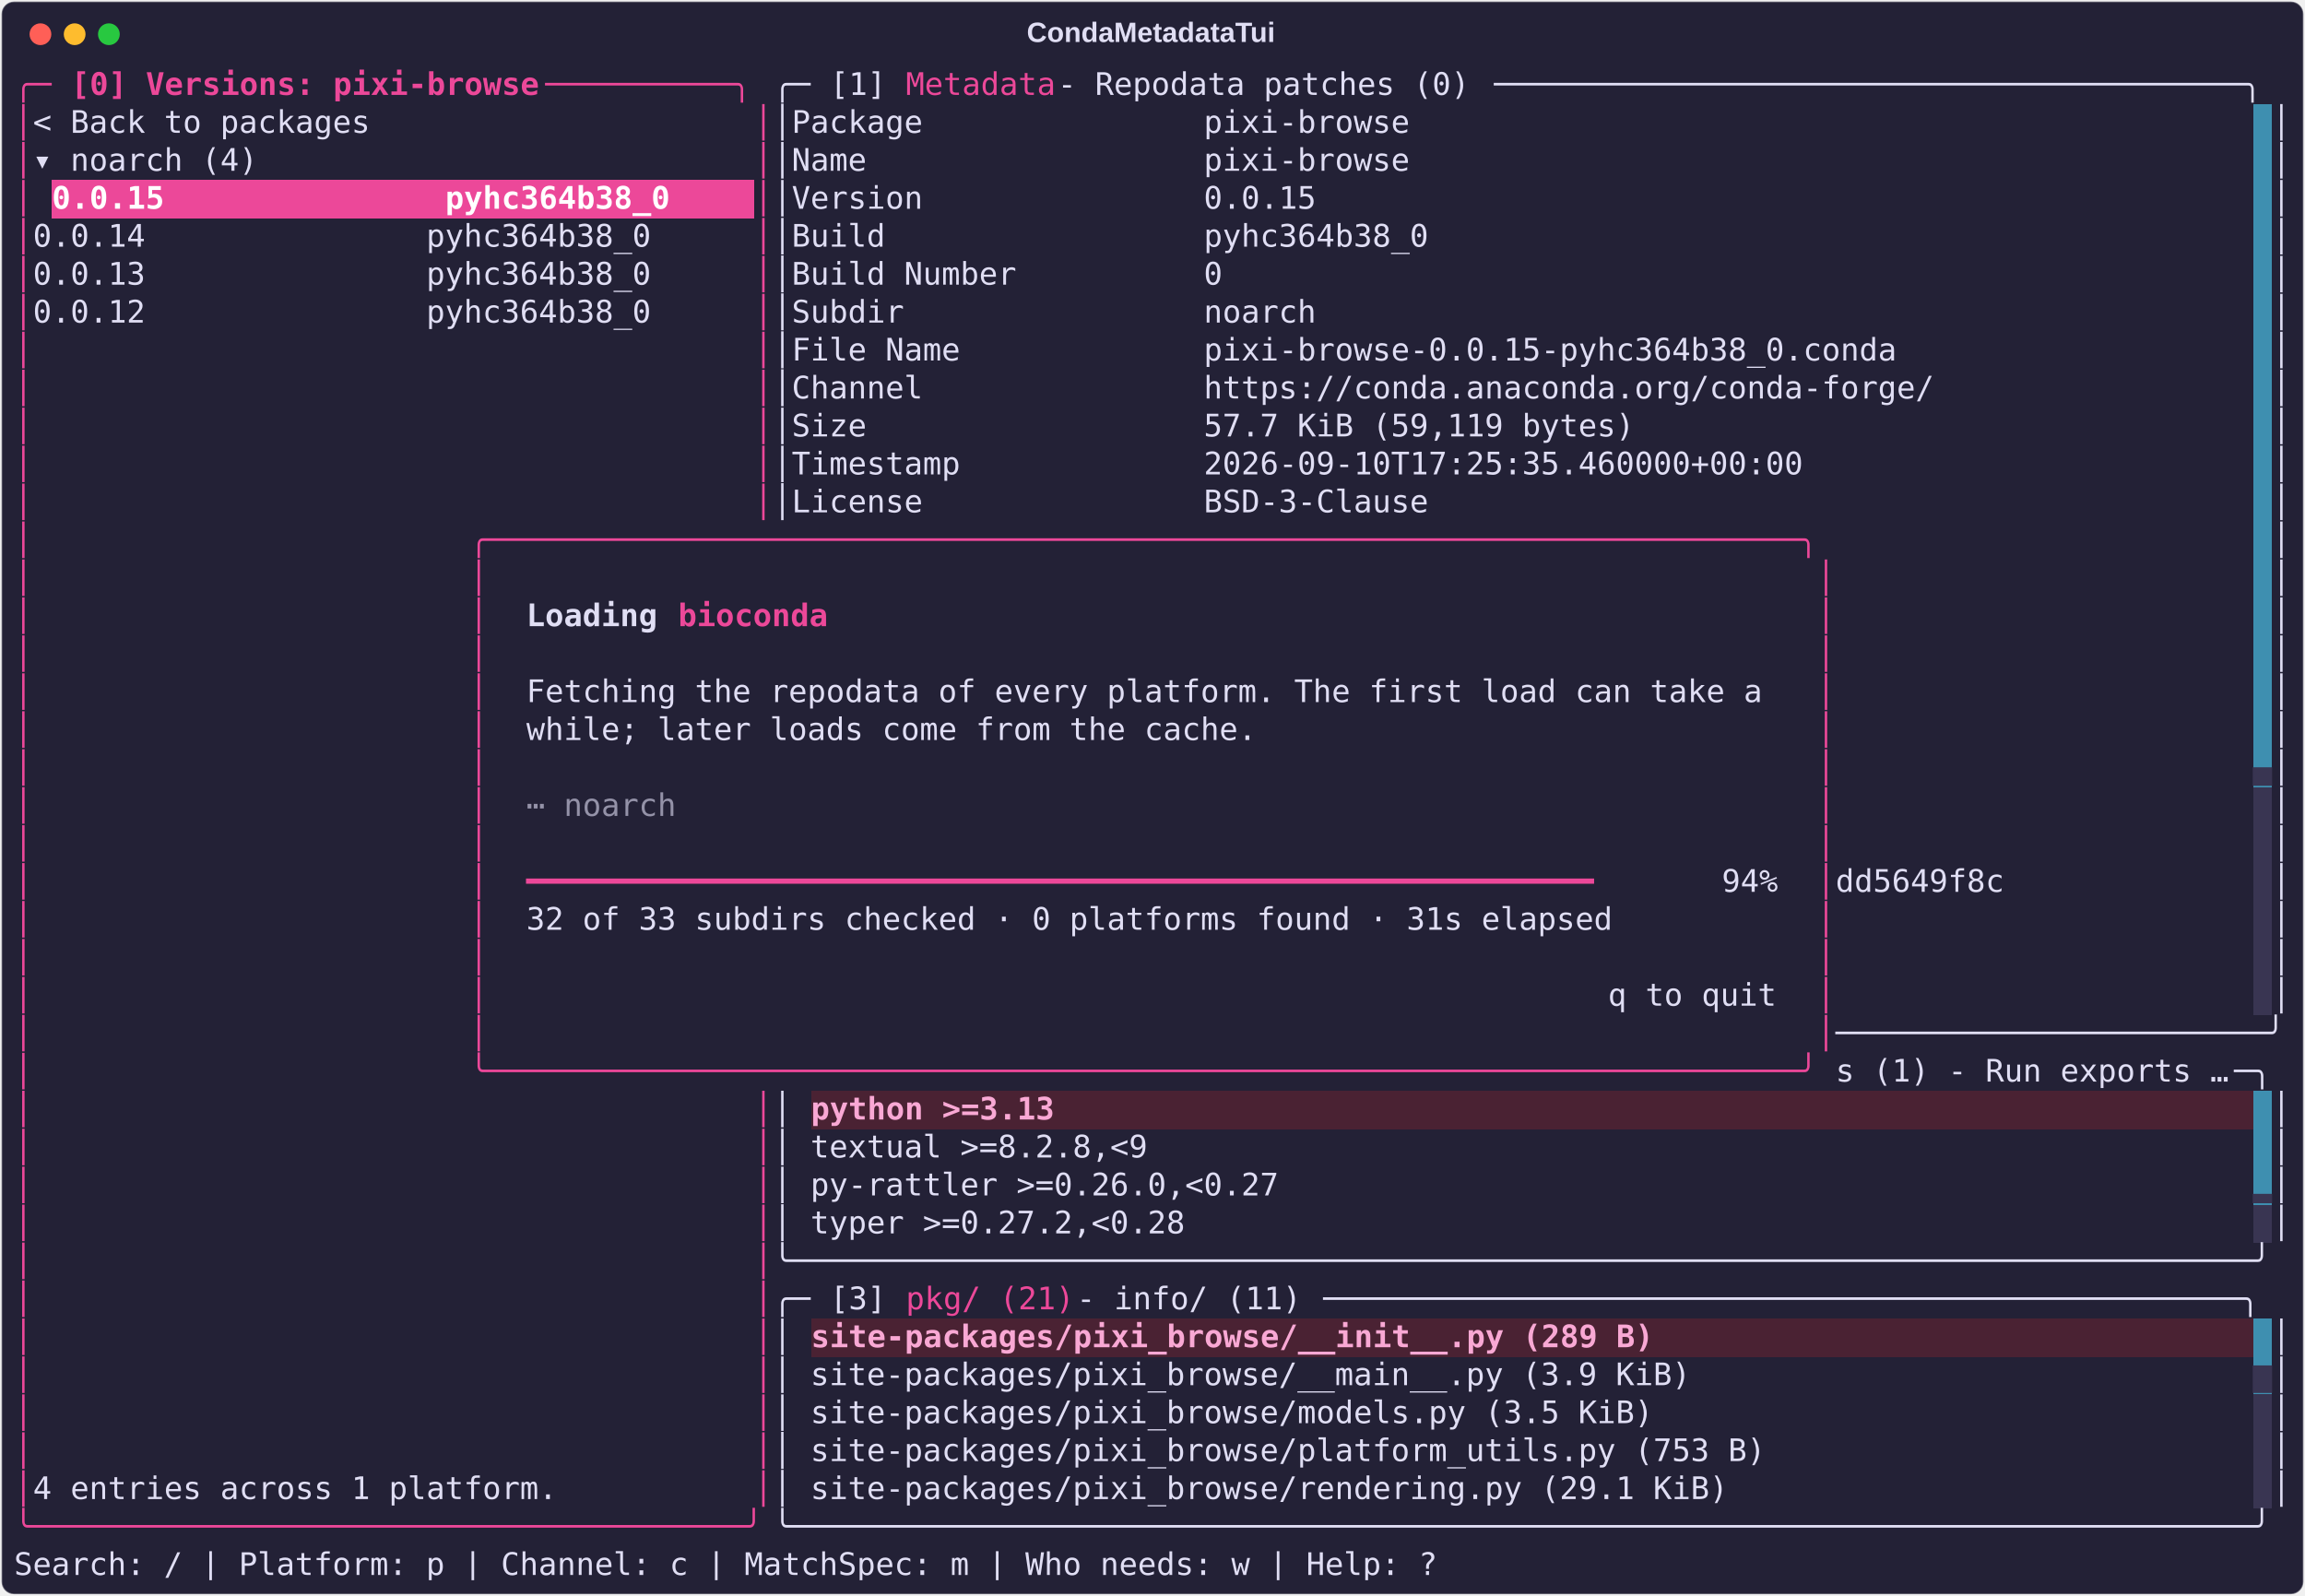
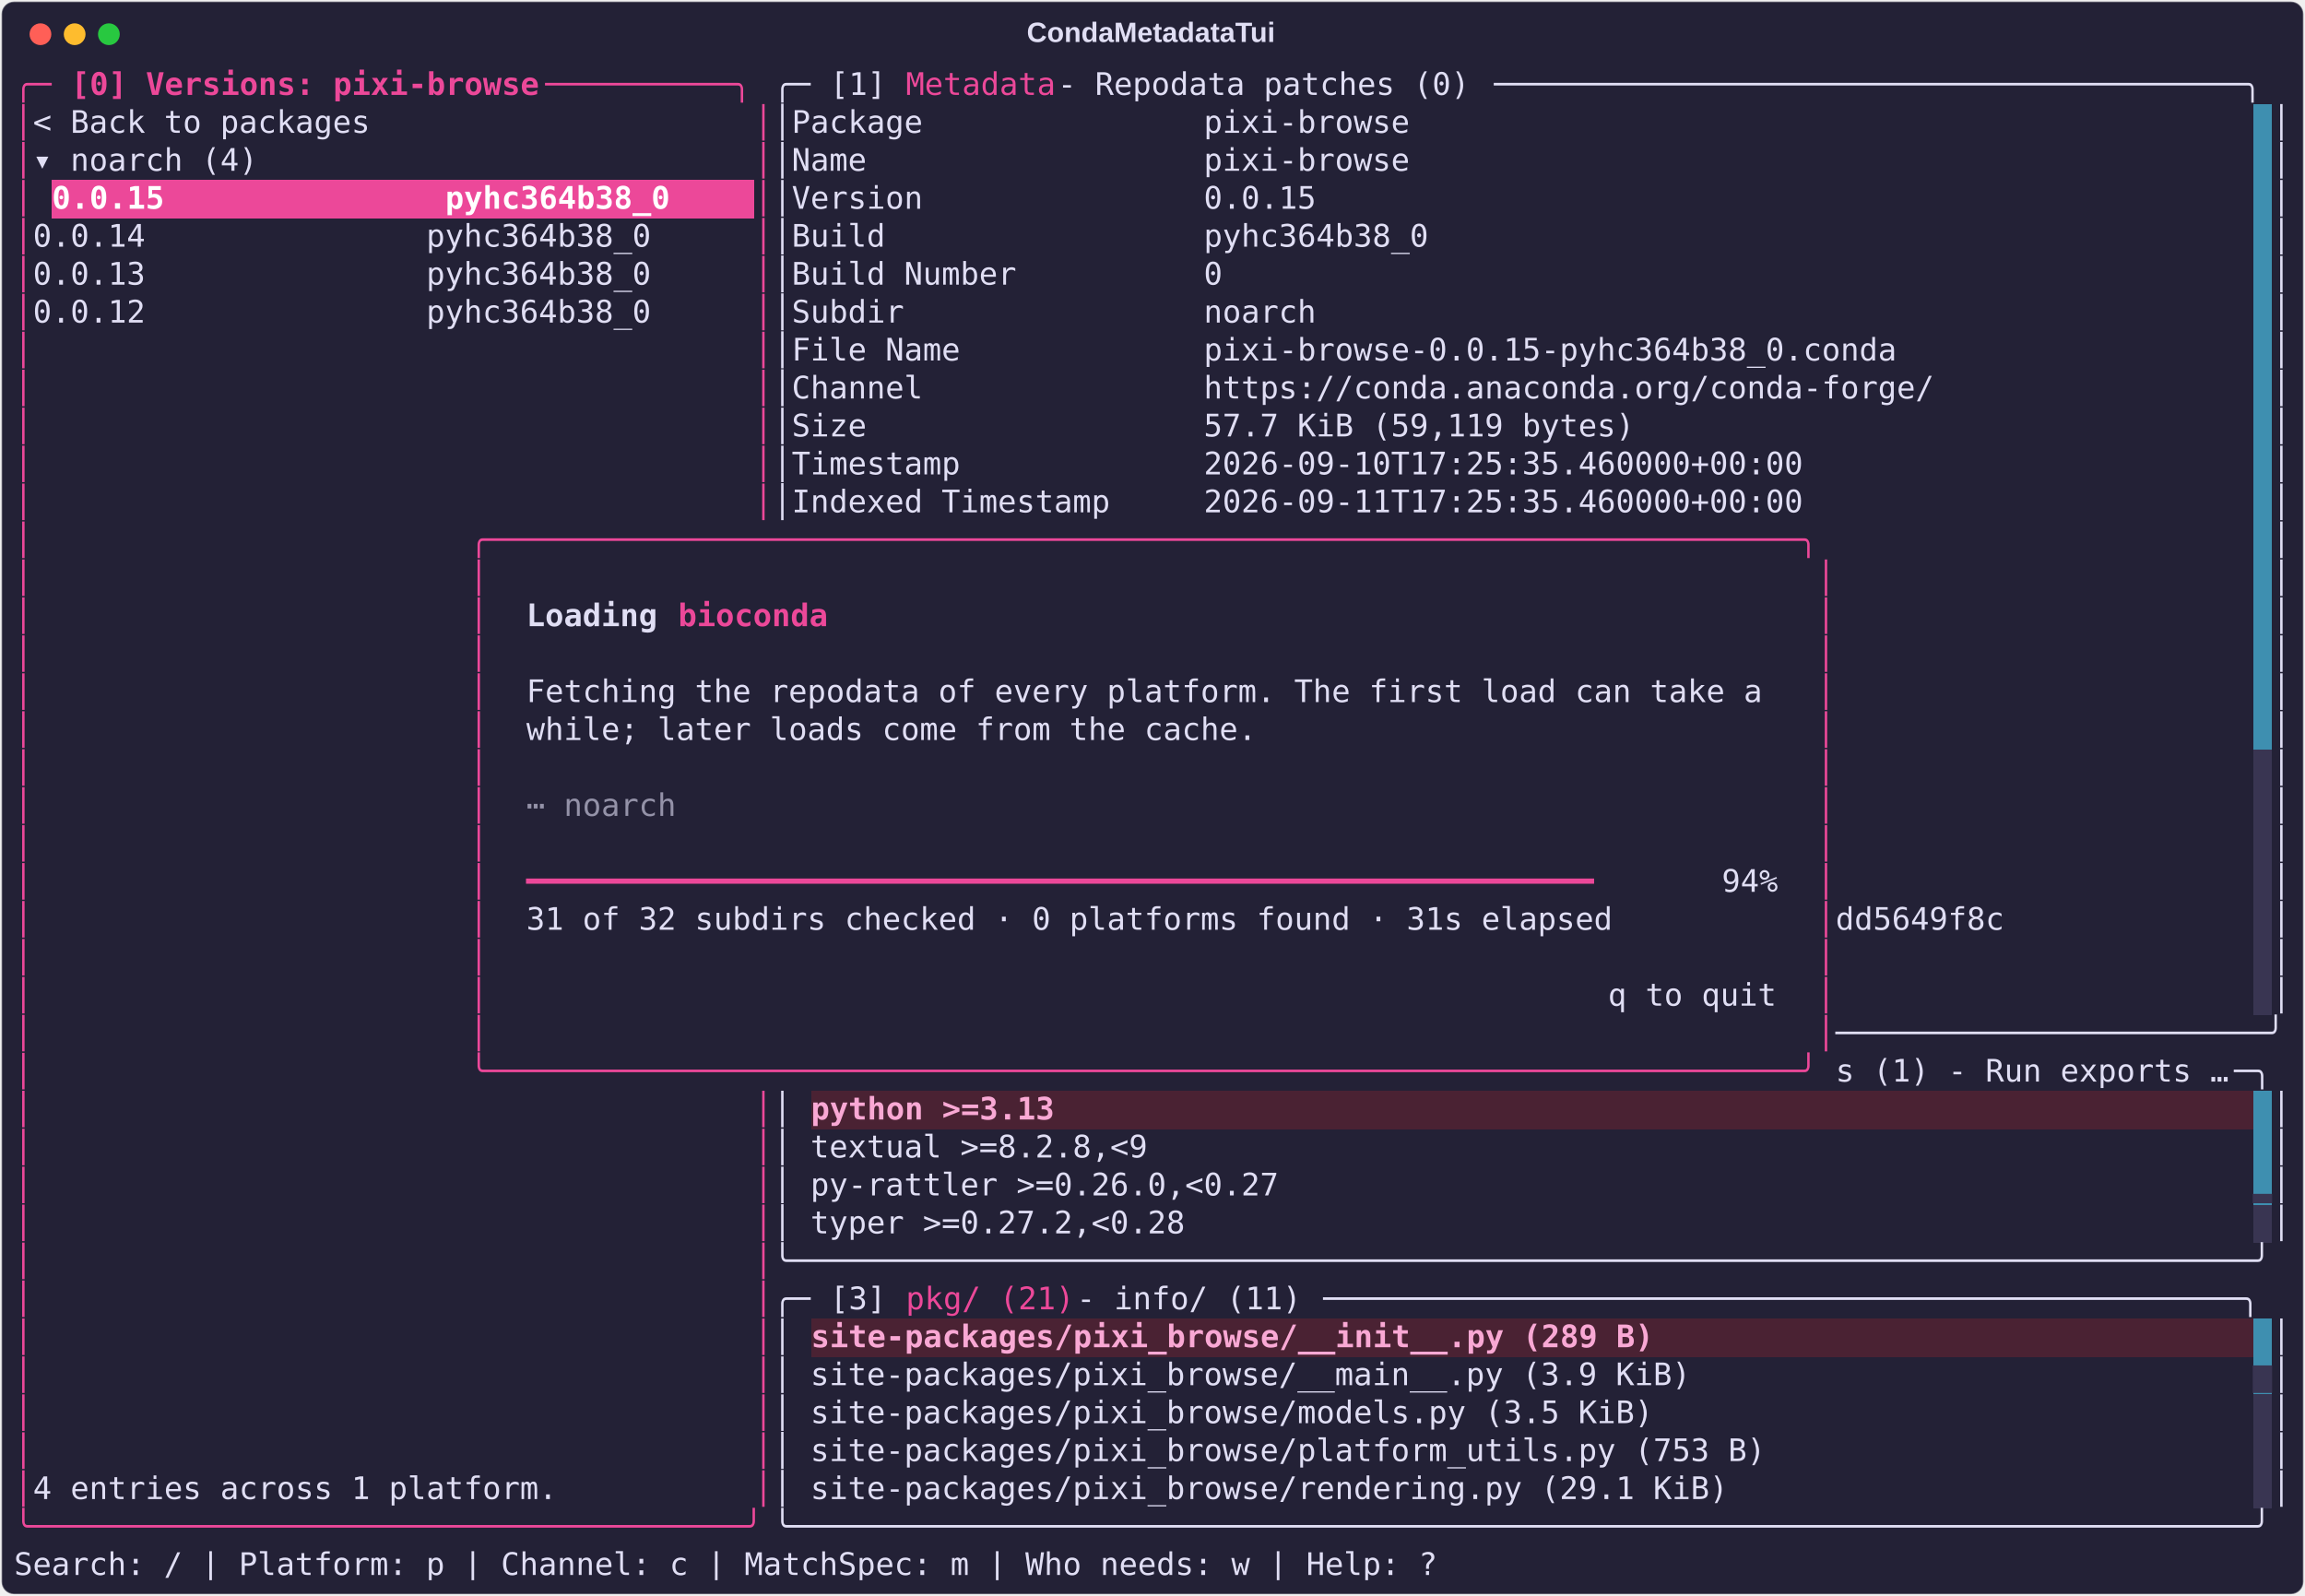
<svg xmlns="http://www.w3.org/2000/svg" class="rich-terminal" viewBox="0 0 1482 1026.0">
  <style>

    @font-face {
        font-family: "Fira Code";
        src: local("FiraCode-Regular"),
                url("https://cdnjs.cloudflare.com/ajax/libs/firacode/6.2.0/woff2/FiraCode-Regular.woff2") format("woff2"),
                url("https://cdnjs.cloudflare.com/ajax/libs/firacode/6.2.0/woff/FiraCode-Regular.woff") format("woff");
        font-style: normal;
        font-weight: 400;
    }
    @font-face {
        font-family: "Fira Code";
        src: local("FiraCode-Bold"),
                url("https://cdnjs.cloudflare.com/ajax/libs/firacode/6.2.0/woff2/FiraCode-Bold.woff2") format("woff2"),
                url("https://cdnjs.cloudflare.com/ajax/libs/firacode/6.2.0/woff/FiraCode-Bold.woff") format("woff");
        font-style: bold;
        font-weight: 700;
    }

    .terminal-matrix {
        font-family: Fira Code, monospace;
        font-size: 20px;
        line-height: 24.4px;
        font-variant-east-asian: full-width;
    }

    .terminal-title {
        font-size: 18px;
        font-weight: bold;
        font-family: arial;
    }

    .terminal-r1 { fill: #ec4899 }
.terminal-r2 { fill: #ec4899;font-weight: bold }
.terminal-r3 { fill: #e0def4 }
.terminal-r4 { fill: #232136 }
.terminal-r5 { fill: #ffffff;font-weight: bold }
.terminal-r6 { fill: #e0def4;font-weight: bold }
- .terminal-r7 { fill: #393552 }
- .terminal-r8 { fill: #9492a8 }
- .terminal-r9 { fill: #f9a8d4;font-weight: bold }
+ .terminal-r7 { fill: #9492a8 }
+ .terminal-r8 { fill: #f9a8d4;font-weight: bold }
+ .terminal-r9 { fill: #393552 }
    </style>
  <defs>
    <clipPath id="terminal-clip-terminal">
      <rect x="0" y="0" width="1463.0" height="975.0" />
    </clipPath>
    <clipPath id="terminal-line-0">
      <rect x="0" y="1.5" width="1464" height="24.65" />
    </clipPath>
    <clipPath id="terminal-line-1">
      <rect x="0" y="25.9" width="1464" height="24.65" />
    </clipPath>
    <clipPath id="terminal-line-2">
      <rect x="0" y="50.3" width="1464" height="24.65" />
    </clipPath>
    <clipPath id="terminal-line-3">
      <rect x="0" y="74.7" width="1464" height="24.65" />
    </clipPath>
    <clipPath id="terminal-line-4">
      <rect x="0" y="99.1" width="1464" height="24.65" />
    </clipPath>
    <clipPath id="terminal-line-5">
      <rect x="0" y="123.5" width="1464" height="24.65" />
    </clipPath>
    <clipPath id="terminal-line-6">
      <rect x="0" y="147.9" width="1464" height="24.65" />
    </clipPath>
    <clipPath id="terminal-line-7">
      <rect x="0" y="172.3" width="1464" height="24.65" />
    </clipPath>
    <clipPath id="terminal-line-8">
      <rect x="0" y="196.7" width="1464" height="24.65" />
    </clipPath>
    <clipPath id="terminal-line-9">
      <rect x="0" y="221.1" width="1464" height="24.65" />
    </clipPath>
    <clipPath id="terminal-line-10">
      <rect x="0" y="245.5" width="1464" height="24.65" />
    </clipPath>
    <clipPath id="terminal-line-11">
      <rect x="0" y="269.9" width="1464" height="24.65" />
    </clipPath>
    <clipPath id="terminal-line-12">
      <rect x="0" y="294.3" width="1464" height="24.65" />
    </clipPath>
    <clipPath id="terminal-line-13">
      <rect x="0" y="318.7" width="1464" height="24.65" />
    </clipPath>
    <clipPath id="terminal-line-14">
      <rect x="0" y="343.1" width="1464" height="24.65" />
    </clipPath>
    <clipPath id="terminal-line-15">
      <rect x="0" y="367.5" width="1464" height="24.65" />
    </clipPath>
    <clipPath id="terminal-line-16">
      <rect x="0" y="391.9" width="1464" height="24.65" />
    </clipPath>
    <clipPath id="terminal-line-17">
      <rect x="0" y="416.3" width="1464" height="24.65" />
    </clipPath>
    <clipPath id="terminal-line-18">
      <rect x="0" y="440.7" width="1464" height="24.65" />
    </clipPath>
    <clipPath id="terminal-line-19">
      <rect x="0" y="465.1" width="1464" height="24.65" />
    </clipPath>
    <clipPath id="terminal-line-20">
      <rect x="0" y="489.5" width="1464" height="24.65" />
    </clipPath>
    <clipPath id="terminal-line-21">
      <rect x="0" y="513.9" width="1464" height="24.65" />
    </clipPath>
    <clipPath id="terminal-line-22">
      <rect x="0" y="538.3" width="1464" height="24.65" />
    </clipPath>
    <clipPath id="terminal-line-23">
      <rect x="0" y="562.7" width="1464" height="24.65" />
    </clipPath>
    <clipPath id="terminal-line-24">
      <rect x="0" y="587.1" width="1464" height="24.65" />
    </clipPath>
    <clipPath id="terminal-line-25">
      <rect x="0" y="611.5" width="1464" height="24.65" />
    </clipPath>
    <clipPath id="terminal-line-26">
      <rect x="0" y="635.9" width="1464" height="24.65" />
    </clipPath>
    <clipPath id="terminal-line-27">
      <rect x="0" y="660.3" width="1464" height="24.65" />
    </clipPath>
    <clipPath id="terminal-line-28">
      <rect x="0" y="684.7" width="1464" height="24.65" />
    </clipPath>
    <clipPath id="terminal-line-29">
      <rect x="0" y="709.1" width="1464" height="24.65" />
    </clipPath>
    <clipPath id="terminal-line-30">
      <rect x="0" y="733.5" width="1464" height="24.65" />
    </clipPath>
    <clipPath id="terminal-line-31">
      <rect x="0" y="757.9" width="1464" height="24.65" />
    </clipPath>
    <clipPath id="terminal-line-32">
      <rect x="0" y="782.3" width="1464" height="24.65" />
    </clipPath>
    <clipPath id="terminal-line-33">
      <rect x="0" y="806.7" width="1464" height="24.65" />
    </clipPath>
    <clipPath id="terminal-line-34">
      <rect x="0" y="831.1" width="1464" height="24.65" />
    </clipPath>
    <clipPath id="terminal-line-35">
      <rect x="0" y="855.5" width="1464" height="24.65" />
    </clipPath>
    <clipPath id="terminal-line-36">
      <rect x="0" y="879.9" width="1464" height="24.65" />
    </clipPath>
    <clipPath id="terminal-line-37">
      <rect x="0" y="904.3" width="1464" height="24.65" />
    </clipPath>
    <clipPath id="terminal-line-38">
      <rect x="0" y="928.7" width="1464" height="24.65" />
    </clipPath>
  </defs>
  <rect fill="#232136" stroke="rgba(255,255,255,0.35)" stroke-width="1" x="1" y="1" width="1480" height="1024" rx="8" />
  <text class="terminal-title" fill="#e0def4" text-anchor="middle" x="740" y="27">CondaMetadataTui</text>
  <g transform="translate(26,22)">
    <circle cx="0" cy="0" r="7" fill="#ff5f57" />
    <circle cx="22" cy="0" r="7" fill="#febc2e" />
    <circle cx="44" cy="0" r="7" fill="#28c840" />
  </g>
  <g transform="translate(9, 41)" clip-path="url(#terminal-clip-terminal)">
    <rect fill="#3e8fb0" x="1439.6" y="25.9" width="12.2" height="24.65" shape-rendering="crispEdges" />
    <rect fill="#3e8fb0" x="1439.6" y="50.3" width="12.2" height="24.65" shape-rendering="crispEdges" />
    <rect fill="#ec4899" x="24.4" y="74.7" width="451.4" height="24.65" shape-rendering="crispEdges" />
    <rect fill="#3e8fb0" x="1439.6" y="74.7" width="12.2" height="24.65" shape-rendering="crispEdges" />
    <rect fill="#3e8fb0" x="1439.6" y="99.1" width="12.2" height="24.65" shape-rendering="crispEdges" />
    <rect fill="#3e8fb0" x="1439.6" y="123.5" width="12.2" height="24.65" shape-rendering="crispEdges" />
    <rect fill="#3e8fb0" x="1439.6" y="147.9" width="12.2" height="24.65" shape-rendering="crispEdges" />
    <rect fill="#3e8fb0" x="1439.6" y="172.3" width="12.2" height="24.65" shape-rendering="crispEdges" />
    <rect fill="#3e8fb0" x="1439.6" y="196.7" width="12.2" height="24.65" shape-rendering="crispEdges" />
    <rect fill="#3e8fb0" x="1439.6" y="221.1" width="12.2" height="24.65" shape-rendering="crispEdges" />
    <rect fill="#3e8fb0" x="1439.6" y="245.5" width="12.2" height="24.65" shape-rendering="crispEdges" />
    <rect fill="#3e8fb0" x="1439.6" y="269.9" width="12.2" height="24.65" shape-rendering="crispEdges" />
    <rect fill="#3e8fb0" x="1439.6" y="294.3" width="12.2" height="24.65" shape-rendering="crispEdges" />
    <rect fill="#3e8fb0" x="1439.6" y="318.7" width="12.2" height="24.65" shape-rendering="crispEdges" />
    <rect fill="#3e8fb0" x="1439.6" y="343.1" width="12.2" height="24.65" shape-rendering="crispEdges" />
    <rect fill="#3e8fb0" x="1439.6" y="367.5" width="12.2" height="24.65" shape-rendering="crispEdges" />
    <rect fill="#3e8fb0" x="1439.6" y="391.9" width="12.2" height="24.65" shape-rendering="crispEdges" />
    <rect fill="#3e8fb0" x="1439.6" y="416.3" width="12.2" height="24.65" shape-rendering="crispEdges" />
-     <rect fill="#3e8fb0" x="1439.6" y="440.7" width="12.2" height="24.65" shape-rendering="crispEdges" />
+     <rect fill="#393552" x="1439.6" y="440.7" width="12.2" height="24.65" shape-rendering="crispEdges" />
    <rect fill="#393552" x="1439.6" y="465.1" width="12.2" height="24.65" shape-rendering="crispEdges" />
    <rect fill="#393552" x="1439.6" y="489.5" width="12.2" height="24.65" shape-rendering="crispEdges" />
    <rect fill="#393552" x="1439.6" y="513.9" width="12.2" height="24.65" shape-rendering="crispEdges" />
    <rect fill="#393552" x="1439.6" y="538.3" width="12.2" height="24.65" shape-rendering="crispEdges" />
    <rect fill="#393552" x="1439.6" y="562.7" width="12.2" height="24.65" shape-rendering="crispEdges" />
    <rect fill="#393552" x="1439.6" y="587.1" width="12.2" height="24.65" shape-rendering="crispEdges" />
    <rect fill="#4a2233" x="512.4" y="660.3" width="927.2" height="24.65" shape-rendering="crispEdges" />
    <rect fill="#3e8fb0" x="1439.6" y="660.3" width="12.2" height="24.65" shape-rendering="crispEdges" />
    <rect fill="#3e8fb0" x="1439.6" y="684.7" width="12.2" height="24.65" shape-rendering="crispEdges" />
    <rect fill="#3e8fb0" x="1439.6" y="709.1" width="12.2" height="24.65" shape-rendering="crispEdges" />
    <rect fill="#393552" x="1439.6" y="733.5" width="12.2" height="24.65" shape-rendering="crispEdges" />
    <rect fill="#4a2233" x="512.4" y="806.7" width="927.2" height="24.65" shape-rendering="crispEdges" />
    <rect fill="#3e8fb0" x="1439.6" y="806.7" width="12.2" height="24.65" shape-rendering="crispEdges" />
    <rect fill="#3e8fb0" x="1439.6" y="831.1" width="12.2" height="24.65" shape-rendering="crispEdges" />
    <rect fill="#393552" x="1439.6" y="855.5" width="12.2" height="24.65" shape-rendering="crispEdges" />
    <rect fill="#393552" x="1439.6" y="879.9" width="12.2" height="24.65" shape-rendering="crispEdges" />
    <rect fill="#393552" x="1439.6" y="904.3" width="12.2" height="24.65" shape-rendering="crispEdges" />
    <g class="terminal-matrix">
      <text class="terminal-r1" x="0" y="20" textLength="36.6" clip-path="url(#terminal-line-0)">╭─ </text>
      <text class="terminal-r2" x="36.6" y="20" textLength="305" clip-path="url(#terminal-line-0)">[0] Versions: pixi-browse</text>
      <text class="terminal-r1" x="341.6" y="20" textLength="146.4" clip-path="url(#terminal-line-0)"> ──────────╮</text>
      <text class="terminal-r3" x="488" y="20" textLength="36.6" clip-path="url(#terminal-line-0)">╭─ </text>
      <text class="terminal-r3" x="524.6" y="20" textLength="48.8" clip-path="url(#terminal-line-0)">[1] </text>
      <text class="terminal-r1" x="573.4" y="20" textLength="97.6" clip-path="url(#terminal-line-0)">Metadata</text>
      <text class="terminal-r3" x="671" y="20" textLength="280.6" clip-path="url(#terminal-line-0)"> - Repodata patches (0)</text>
      <text class="terminal-r3" x="951.6" y="20" textLength="512.4" clip-path="url(#terminal-line-0)"> ────────────────────────────────────────╮</text>
      <text class="terminal-r3" x="1464" y="20" textLength="12.2" clip-path="url(#terminal-line-0)">
</text>
      <text class="terminal-r1" x="0" y="44.4" textLength="12.2" clip-path="url(#terminal-line-1)">│</text>
      <text class="terminal-r3" x="12.2" y="44.4" textLength="463.6" clip-path="url(#terminal-line-1)"> &lt; Back to packages                   </text>
      <text class="terminal-r1" x="475.8" y="44.4" textLength="12.2" clip-path="url(#terminal-line-1)">│</text>
      <text class="terminal-r3" x="488" y="44.4" textLength="951.6" clip-path="url(#terminal-line-1)">│Package               pixi-browse                                            </text>
      <text class="terminal-r3" x="1451.8" y="44.4" textLength="12.2" clip-path="url(#terminal-line-1)">│</text>
      <text class="terminal-r3" x="1464" y="44.4" textLength="12.2" clip-path="url(#terminal-line-1)">
</text>
      <text class="terminal-r1" x="0" y="68.8" textLength="12.2" clip-path="url(#terminal-line-2)">│</text>
      <text class="terminal-r3" x="12.2" y="68.8" textLength="463.6" clip-path="url(#terminal-line-2)"> ▾ noarch (4)                         </text>
      <text class="terminal-r1" x="475.8" y="68.8" textLength="12.2" clip-path="url(#terminal-line-2)">│</text>
      <text class="terminal-r3" x="488" y="68.8" textLength="951.6" clip-path="url(#terminal-line-2)">│Name                  pixi-browse                                            </text>
      <text class="terminal-r3" x="1451.8" y="68.8" textLength="12.2" clip-path="url(#terminal-line-2)">│</text>
      <text class="terminal-r3" x="1464" y="68.8" textLength="12.2" clip-path="url(#terminal-line-2)">
</text>
      <text class="terminal-r1" x="0" y="93.2" textLength="12.2" clip-path="url(#terminal-line-3)">│</text>
      <text class="terminal-r5" x="24.4" y="93.2" textLength="451.4" clip-path="url(#terminal-line-3)">0.0.15               pyhc364b38_0    </text>
      <text class="terminal-r1" x="475.8" y="93.2" textLength="12.2" clip-path="url(#terminal-line-3)">│</text>
      <text class="terminal-r3" x="488" y="93.2" textLength="951.6" clip-path="url(#terminal-line-3)">│Version               0.0.15                                                 </text>
      <text class="terminal-r3" x="1451.8" y="93.2" textLength="12.2" clip-path="url(#terminal-line-3)">│</text>
      <text class="terminal-r3" x="1464" y="93.2" textLength="12.2" clip-path="url(#terminal-line-3)">
</text>
      <text class="terminal-r1" x="0" y="117.6" textLength="12.2" clip-path="url(#terminal-line-4)">│</text>
      <text class="terminal-r3" x="12.2" y="117.6" textLength="463.6" clip-path="url(#terminal-line-4)"> 0.0.14               pyhc364b38_0    </text>
      <text class="terminal-r1" x="475.8" y="117.6" textLength="12.2" clip-path="url(#terminal-line-4)">│</text>
      <text class="terminal-r3" x="488" y="117.6" textLength="951.6" clip-path="url(#terminal-line-4)">│Build                 pyhc364b38_0                                           </text>
      <text class="terminal-r3" x="1451.8" y="117.6" textLength="12.2" clip-path="url(#terminal-line-4)">│</text>
      <text class="terminal-r3" x="1464" y="117.6" textLength="12.2" clip-path="url(#terminal-line-4)">
</text>
      <text class="terminal-r1" x="0" y="142" textLength="12.2" clip-path="url(#terminal-line-5)">│</text>
      <text class="terminal-r3" x="12.2" y="142" textLength="463.6" clip-path="url(#terminal-line-5)"> 0.0.13               pyhc364b38_0    </text>
      <text class="terminal-r1" x="475.8" y="142" textLength="12.2" clip-path="url(#terminal-line-5)">│</text>
      <text class="terminal-r3" x="488" y="142" textLength="951.6" clip-path="url(#terminal-line-5)">│Build Number          0                                                      </text>
      <text class="terminal-r3" x="1451.8" y="142" textLength="12.2" clip-path="url(#terminal-line-5)">│</text>
      <text class="terminal-r3" x="1464" y="142" textLength="12.2" clip-path="url(#terminal-line-5)">
</text>
      <text class="terminal-r1" x="0" y="166.4" textLength="12.2" clip-path="url(#terminal-line-6)">│</text>
      <text class="terminal-r3" x="12.2" y="166.4" textLength="463.6" clip-path="url(#terminal-line-6)"> 0.0.12               pyhc364b38_0    </text>
      <text class="terminal-r1" x="475.8" y="166.4" textLength="12.2" clip-path="url(#terminal-line-6)">│</text>
      <text class="terminal-r3" x="488" y="166.4" textLength="951.6" clip-path="url(#terminal-line-6)">│Subdir                noarch                                                 </text>
      <text class="terminal-r3" x="1451.8" y="166.4" textLength="12.2" clip-path="url(#terminal-line-6)">│</text>
      <text class="terminal-r3" x="1464" y="166.4" textLength="12.2" clip-path="url(#terminal-line-6)">
</text>
      <text class="terminal-r1" x="0" y="190.8" textLength="12.2" clip-path="url(#terminal-line-7)">│</text>
      <text class="terminal-r1" x="475.8" y="190.8" textLength="12.2" clip-path="url(#terminal-line-7)">│</text>
      <text class="terminal-r3" x="488" y="190.8" textLength="951.6" clip-path="url(#terminal-line-7)">│File Name             pixi-browse-0.0.15-pyhc364b38_0.conda                  </text>
      <text class="terminal-r3" x="1451.8" y="190.8" textLength="12.2" clip-path="url(#terminal-line-7)">│</text>
      <text class="terminal-r3" x="1464" y="190.8" textLength="12.2" clip-path="url(#terminal-line-7)">
</text>
      <text class="terminal-r1" x="0" y="215.2" textLength="12.2" clip-path="url(#terminal-line-8)">│</text>
      <text class="terminal-r1" x="475.8" y="215.2" textLength="12.2" clip-path="url(#terminal-line-8)">│</text>
      <text class="terminal-r3" x="488" y="215.2" textLength="951.6" clip-path="url(#terminal-line-8)">│Channel               https://conda.anaconda.org/conda-forge/                </text>
      <text class="terminal-r3" x="1451.8" y="215.2" textLength="12.2" clip-path="url(#terminal-line-8)">│</text>
      <text class="terminal-r3" x="1464" y="215.2" textLength="12.2" clip-path="url(#terminal-line-8)">
</text>
      <text class="terminal-r1" x="0" y="239.6" textLength="12.2" clip-path="url(#terminal-line-9)">│</text>
      <text class="terminal-r1" x="475.8" y="239.6" textLength="12.2" clip-path="url(#terminal-line-9)">│</text>
      <text class="terminal-r3" x="488" y="239.6" textLength="951.6" clip-path="url(#terminal-line-9)">│Size                  57.7 KiB (59,119 bytes)                                </text>
      <text class="terminal-r3" x="1451.8" y="239.6" textLength="12.2" clip-path="url(#terminal-line-9)">│</text>
      <text class="terminal-r3" x="1464" y="239.6" textLength="12.2" clip-path="url(#terminal-line-9)">
</text>
      <text class="terminal-r1" x="0" y="264" textLength="12.2" clip-path="url(#terminal-line-10)">│</text>
      <text class="terminal-r1" x="475.8" y="264" textLength="12.2" clip-path="url(#terminal-line-10)">│</text>
      <text class="terminal-r3" x="488" y="264" textLength="951.6" clip-path="url(#terminal-line-10)">│Timestamp             2026-09-10T17:25:35.460000+00:00                       </text>
      <text class="terminal-r3" x="1451.8" y="264" textLength="12.2" clip-path="url(#terminal-line-10)">│</text>
      <text class="terminal-r3" x="1464" y="264" textLength="12.2" clip-path="url(#terminal-line-10)">
</text>
      <text class="terminal-r1" x="0" y="288.4" textLength="12.2" clip-path="url(#terminal-line-11)">│</text>
      <text class="terminal-r1" x="475.8" y="288.4" textLength="12.2" clip-path="url(#terminal-line-11)">│</text>
-       <text class="terminal-r3" x="488" y="288.4" textLength="951.6" clip-path="url(#terminal-line-11)">│License               BSD-3-Clause                                           </text>
+       <text class="terminal-r3" x="488" y="288.4" textLength="951.6" clip-path="url(#terminal-line-11)">│Indexed Timestamp     2026-09-11T17:25:35.460000+00:00                       </text>
      <text class="terminal-r3" x="1451.8" y="288.4" textLength="12.2" clip-path="url(#terminal-line-11)">│</text>
      <text class="terminal-r3" x="1464" y="288.4" textLength="12.2" clip-path="url(#terminal-line-11)">
</text>
      <text class="terminal-r1" x="0" y="312.8" textLength="12.2" clip-path="url(#terminal-line-12)">│</text>
      <text class="terminal-r1" x="292.8" y="312.8" textLength="878.4" clip-path="url(#terminal-line-12)">╭──────────────────────────────────────────────────────────────────────╮</text>
      <text class="terminal-r3" x="1451.8" y="312.8" textLength="12.2" clip-path="url(#terminal-line-12)">│</text>
      <text class="terminal-r3" x="1464" y="312.8" textLength="12.2" clip-path="url(#terminal-line-12)">
</text>
      <text class="terminal-r1" x="0" y="337.2" textLength="12.2" clip-path="url(#terminal-line-13)">│</text>
      <text class="terminal-r1" x="292.8" y="337.2" textLength="12.2" clip-path="url(#terminal-line-13)">│</text>
      <text class="terminal-r1" x="1159" y="337.2" textLength="12.2" clip-path="url(#terminal-line-13)">│</text>
      <text class="terminal-r3" x="1451.8" y="337.2" textLength="12.2" clip-path="url(#terminal-line-13)">│</text>
      <text class="terminal-r3" x="1464" y="337.2" textLength="12.2" clip-path="url(#terminal-line-13)">
</text>
      <text class="terminal-r1" x="0" y="361.6" textLength="12.2" clip-path="url(#terminal-line-14)">│</text>
      <text class="terminal-r1" x="292.8" y="361.6" textLength="12.2" clip-path="url(#terminal-line-14)">│</text>
      <text class="terminal-r6" x="329.4" y="361.6" textLength="97.6" clip-path="url(#terminal-line-14)">Loading </text>
      <text class="terminal-r2" x="427" y="361.6" textLength="97.6" clip-path="url(#terminal-line-14)">bioconda</text>
      <text class="terminal-r1" x="1159" y="361.6" textLength="12.2" clip-path="url(#terminal-line-14)">│</text>
      <text class="terminal-r3" x="1451.8" y="361.6" textLength="12.2" clip-path="url(#terminal-line-14)">│</text>
      <text class="terminal-r3" x="1464" y="361.6" textLength="12.2" clip-path="url(#terminal-line-14)">
</text>
      <text class="terminal-r1" x="0" y="386" textLength="12.2" clip-path="url(#terminal-line-15)">│</text>
      <text class="terminal-r1" x="292.8" y="386" textLength="12.2" clip-path="url(#terminal-line-15)">│</text>
      <text class="terminal-r1" x="1159" y="386" textLength="12.2" clip-path="url(#terminal-line-15)">│</text>
      <text class="terminal-r3" x="1451.8" y="386" textLength="12.2" clip-path="url(#terminal-line-15)">│</text>
      <text class="terminal-r3" x="1464" y="386" textLength="12.2" clip-path="url(#terminal-line-15)">
</text>
      <text class="terminal-r1" x="0" y="410.4" textLength="12.2" clip-path="url(#terminal-line-16)">│</text>
      <text class="terminal-r1" x="292.8" y="410.4" textLength="12.2" clip-path="url(#terminal-line-16)">│</text>
      <text class="terminal-r3" x="329.4" y="410.4" textLength="805.2" clip-path="url(#terminal-line-16)">Fetching the repodata of every platform. The first load can take a</text>
      <text class="terminal-r1" x="1159" y="410.4" textLength="12.2" clip-path="url(#terminal-line-16)">│</text>
      <text class="terminal-r3" x="1451.8" y="410.4" textLength="12.2" clip-path="url(#terminal-line-16)">│</text>
      <text class="terminal-r3" x="1464" y="410.4" textLength="12.2" clip-path="url(#terminal-line-16)">
</text>
      <text class="terminal-r1" x="0" y="434.8" textLength="12.2" clip-path="url(#terminal-line-17)">│</text>
      <text class="terminal-r1" x="292.8" y="434.8" textLength="12.2" clip-path="url(#terminal-line-17)">│</text>
      <text class="terminal-r3" x="329.4" y="434.8" textLength="475.8" clip-path="url(#terminal-line-17)">while; later loads come from the cache.</text>
      <text class="terminal-r1" x="1159" y="434.8" textLength="12.2" clip-path="url(#terminal-line-17)">│</text>
      <text class="terminal-r3" x="1451.8" y="434.8" textLength="12.2" clip-path="url(#terminal-line-17)">│</text>
      <text class="terminal-r3" x="1464" y="434.8" textLength="12.2" clip-path="url(#terminal-line-17)">
</text>
      <text class="terminal-r1" x="0" y="459.2" textLength="12.2" clip-path="url(#terminal-line-18)">│</text>
      <text class="terminal-r1" x="292.8" y="459.2" textLength="12.2" clip-path="url(#terminal-line-18)">│</text>
      <text class="terminal-r1" x="1159" y="459.2" textLength="12.2" clip-path="url(#terminal-line-18)">│</text>
-       <text class="terminal-r7" x="1439.6" y="459.2" textLength="12.2" clip-path="url(#terminal-line-18)">▄</text>
      <text class="terminal-r3" x="1451.8" y="459.2" textLength="12.2" clip-path="url(#terminal-line-18)">│</text>
      <text class="terminal-r3" x="1464" y="459.2" textLength="12.2" clip-path="url(#terminal-line-18)">
</text>
      <text class="terminal-r1" x="0" y="483.6" textLength="12.2" clip-path="url(#terminal-line-19)">│</text>
      <text class="terminal-r1" x="292.8" y="483.6" textLength="12.2" clip-path="url(#terminal-line-19)">│</text>
-       <text class="terminal-r8" x="329.4" y="483.6" textLength="97.6" clip-path="url(#terminal-line-19)">⋯ noarch</text>
+       <text class="terminal-r7" x="329.4" y="483.6" textLength="97.6" clip-path="url(#terminal-line-19)">⋯ noarch</text>
      <text class="terminal-r1" x="1159" y="483.6" textLength="12.2" clip-path="url(#terminal-line-19)">│</text>
      <text class="terminal-r3" x="1451.8" y="483.6" textLength="12.2" clip-path="url(#terminal-line-19)">│</text>
      <text class="terminal-r3" x="1464" y="483.6" textLength="12.2" clip-path="url(#terminal-line-19)">
</text>
      <text class="terminal-r1" x="0" y="508" textLength="12.2" clip-path="url(#terminal-line-20)">│</text>
      <text class="terminal-r1" x="292.8" y="508" textLength="12.2" clip-path="url(#terminal-line-20)">│</text>
      <text class="terminal-r1" x="1159" y="508" textLength="12.2" clip-path="url(#terminal-line-20)">│</text>
      <text class="terminal-r3" x="1451.8" y="508" textLength="12.2" clip-path="url(#terminal-line-20)">│</text>
      <text class="terminal-r3" x="1464" y="508" textLength="12.2" clip-path="url(#terminal-line-20)">
</text>
      <text class="terminal-r1" x="0" y="532.4" textLength="12.2" clip-path="url(#terminal-line-21)">│</text>
      <text class="terminal-r1" x="292.8" y="532.4" textLength="12.2" clip-path="url(#terminal-line-21)">│</text>
      <text class="terminal-r1" x="329.4" y="532.4" textLength="695.4" clip-path="url(#terminal-line-21)">━━━━━━━━━━━━━━━━━━━━━━━━━━━━━━━━━━━━━━━━━━━━━━━━━━━━━━━━━</text>
      <text class="terminal-r3" x="1098" y="532.4" textLength="36.6" clip-path="url(#terminal-line-21)">94%</text>
      <text class="terminal-r1" x="1159" y="532.4" textLength="12.2" clip-path="url(#terminal-line-21)">│</text>
-       <text class="terminal-r3" x="1171.2" y="532.4" textLength="268.4" clip-path="url(#terminal-line-21)">dd5649f8c             </text>
      <text class="terminal-r3" x="1451.8" y="532.4" textLength="12.2" clip-path="url(#terminal-line-21)">│</text>
      <text class="terminal-r3" x="1464" y="532.4" textLength="12.2" clip-path="url(#terminal-line-21)">
</text>
      <text class="terminal-r1" x="0" y="556.8" textLength="12.2" clip-path="url(#terminal-line-22)">│</text>
      <text class="terminal-r1" x="292.8" y="556.8" textLength="12.2" clip-path="url(#terminal-line-22)">│</text>
-       <text class="terminal-r3" x="329.4" y="556.8" textLength="707.6" clip-path="url(#terminal-line-22)">32 of 33 subdirs checked · 0 platforms found · 31s elapsed</text>
+       <text class="terminal-r3" x="329.4" y="556.8" textLength="707.6" clip-path="url(#terminal-line-22)">31 of 32 subdirs checked · 0 platforms found · 31s elapsed</text>
      <text class="terminal-r1" x="1159" y="556.8" textLength="12.2" clip-path="url(#terminal-line-22)">│</text>
+       <text class="terminal-r3" x="1171.2" y="556.8" textLength="268.4" clip-path="url(#terminal-line-22)">dd5649f8c             </text>
      <text class="terminal-r3" x="1451.8" y="556.8" textLength="12.2" clip-path="url(#terminal-line-22)">│</text>
      <text class="terminal-r3" x="1464" y="556.8" textLength="12.2" clip-path="url(#terminal-line-22)">
</text>
      <text class="terminal-r1" x="0" y="581.2" textLength="12.2" clip-path="url(#terminal-line-23)">│</text>
      <text class="terminal-r1" x="292.8" y="581.2" textLength="12.2" clip-path="url(#terminal-line-23)">│</text>
      <text class="terminal-r1" x="1159" y="581.2" textLength="12.2" clip-path="url(#terminal-line-23)">│</text>
      <text class="terminal-r3" x="1451.8" y="581.2" textLength="12.2" clip-path="url(#terminal-line-23)">│</text>
      <text class="terminal-r3" x="1464" y="581.2" textLength="12.2" clip-path="url(#terminal-line-23)">
</text>
      <text class="terminal-r1" x="0" y="605.6" textLength="12.2" clip-path="url(#terminal-line-24)">│</text>
      <text class="terminal-r1" x="292.8" y="605.6" textLength="12.2" clip-path="url(#terminal-line-24)">│</text>
      <text class="terminal-r3" x="1024.8" y="605.6" textLength="109.8" clip-path="url(#terminal-line-24)">q to quit</text>
      <text class="terminal-r1" x="1159" y="605.6" textLength="12.2" clip-path="url(#terminal-line-24)">│</text>
      <text class="terminal-r3" x="1451.8" y="605.6" textLength="12.2" clip-path="url(#terminal-line-24)">│</text>
      <text class="terminal-r3" x="1464" y="605.6" textLength="12.2" clip-path="url(#terminal-line-24)">
</text>
      <text class="terminal-r1" x="0" y="630" textLength="12.2" clip-path="url(#terminal-line-25)">│</text>
      <text class="terminal-r1" x="292.8" y="630" textLength="12.2" clip-path="url(#terminal-line-25)">│</text>
      <text class="terminal-r1" x="1159" y="630" textLength="12.2" clip-path="url(#terminal-line-25)">│</text>
      <text class="terminal-r3" x="1171.2" y="630" textLength="292.8" clip-path="url(#terminal-line-25)">───────────────────────╯</text>
      <text class="terminal-r3" x="1464" y="630" textLength="12.2" clip-path="url(#terminal-line-25)">
</text>
      <text class="terminal-r1" x="0" y="654.4" textLength="12.2" clip-path="url(#terminal-line-26)">│</text>
      <text class="terminal-r1" x="292.8" y="654.4" textLength="878.4" clip-path="url(#terminal-line-26)">╰──────────────────────────────────────────────────────────────────────╯</text>
      <text class="terminal-r3" x="1171.2" y="654.4" textLength="256.2" clip-path="url(#terminal-line-26)">s (1) - Run exports …</text>
      <text class="terminal-r3" x="1427.4" y="654.4" textLength="36.6" clip-path="url(#terminal-line-26)"> ─╮</text>
      <text class="terminal-r3" x="1464" y="654.4" textLength="12.2" clip-path="url(#terminal-line-26)">
</text>
      <text class="terminal-r1" x="0" y="678.8" textLength="12.2" clip-path="url(#terminal-line-27)">│</text>
      <text class="terminal-r1" x="475.8" y="678.8" textLength="12.2" clip-path="url(#terminal-line-27)">│</text>
      <text class="terminal-r3" x="488" y="678.8" textLength="24.4" clip-path="url(#terminal-line-27)">│ </text>
-       <text class="terminal-r9" x="512.4" y="678.8" textLength="927.2" clip-path="url(#terminal-line-27)">python &gt;=3.13                                                               </text>
+       <text class="terminal-r8" x="512.4" y="678.8" textLength="927.2" clip-path="url(#terminal-line-27)">python &gt;=3.13                                                               </text>
      <text class="terminal-r3" x="1451.8" y="678.8" textLength="12.2" clip-path="url(#terminal-line-27)">│</text>
      <text class="terminal-r3" x="1464" y="678.8" textLength="12.2" clip-path="url(#terminal-line-27)">
</text>
      <text class="terminal-r1" x="0" y="703.2" textLength="12.2" clip-path="url(#terminal-line-28)">│</text>
      <text class="terminal-r1" x="475.8" y="703.2" textLength="12.2" clip-path="url(#terminal-line-28)">│</text>
      <text class="terminal-r3" x="488" y="703.2" textLength="951.6" clip-path="url(#terminal-line-28)">│ textual &gt;=8.2.8,&lt;9                                                          </text>
      <text class="terminal-r3" x="1451.8" y="703.2" textLength="12.2" clip-path="url(#terminal-line-28)">│</text>
      <text class="terminal-r3" x="1464" y="703.2" textLength="12.2" clip-path="url(#terminal-line-28)">
</text>
      <text class="terminal-r1" x="0" y="727.6" textLength="12.2" clip-path="url(#terminal-line-29)">│</text>
      <text class="terminal-r1" x="475.8" y="727.6" textLength="12.2" clip-path="url(#terminal-line-29)">│</text>
      <text class="terminal-r3" x="488" y="727.6" textLength="951.6" clip-path="url(#terminal-line-29)">│ py-rattler &gt;=0.26.0,&lt;0.27                                                   </text>
-       <text class="terminal-r7" x="1439.6" y="727.6" textLength="12.2" clip-path="url(#terminal-line-29)">▂</text>
+       <text class="terminal-r9" x="1439.6" y="727.6" textLength="12.2" clip-path="url(#terminal-line-29)">▂</text>
      <text class="terminal-r3" x="1451.8" y="727.6" textLength="12.2" clip-path="url(#terminal-line-29)">│</text>
      <text class="terminal-r3" x="1464" y="727.6" textLength="12.2" clip-path="url(#terminal-line-29)">
</text>
      <text class="terminal-r1" x="0" y="752" textLength="12.2" clip-path="url(#terminal-line-30)">│</text>
      <text class="terminal-r1" x="475.8" y="752" textLength="12.2" clip-path="url(#terminal-line-30)">│</text>
      <text class="terminal-r3" x="488" y="752" textLength="951.6" clip-path="url(#terminal-line-30)">│ typer &gt;=0.27.2,&lt;0.28                                                        </text>
      <text class="terminal-r3" x="1451.8" y="752" textLength="12.2" clip-path="url(#terminal-line-30)">│</text>
      <text class="terminal-r3" x="1464" y="752" textLength="12.2" clip-path="url(#terminal-line-30)">
</text>
      <text class="terminal-r1" x="0" y="776.4" textLength="12.2" clip-path="url(#terminal-line-31)">│</text>
      <text class="terminal-r1" x="475.8" y="776.4" textLength="12.2" clip-path="url(#terminal-line-31)">│</text>
      <text class="terminal-r3" x="488" y="776.4" textLength="976" clip-path="url(#terminal-line-31)">╰──────────────────────────────────────────────────────────────────────────────╯</text>
      <text class="terminal-r3" x="1464" y="776.4" textLength="12.2" clip-path="url(#terminal-line-31)">
</text>
      <text class="terminal-r1" x="0" y="800.8" textLength="12.2" clip-path="url(#terminal-line-32)">│</text>
      <text class="terminal-r1" x="475.8" y="800.8" textLength="12.2" clip-path="url(#terminal-line-32)">│</text>
      <text class="terminal-r3" x="488" y="800.8" textLength="36.6" clip-path="url(#terminal-line-32)">╭─ </text>
      <text class="terminal-r3" x="524.6" y="800.8" textLength="48.8" clip-path="url(#terminal-line-32)">[3] </text>
      <text class="terminal-r1" x="573.4" y="800.8" textLength="109.8" clip-path="url(#terminal-line-32)">pkg/ (21)</text>
      <text class="terminal-r3" x="683.2" y="800.8" textLength="158.6" clip-path="url(#terminal-line-32)"> - info/ (11)</text>
      <text class="terminal-r3" x="841.8" y="800.8" textLength="622.2" clip-path="url(#terminal-line-32)"> ─────────────────────────────────────────────────╮</text>
      <text class="terminal-r3" x="1464" y="800.8" textLength="12.2" clip-path="url(#terminal-line-32)">
</text>
      <text class="terminal-r1" x="0" y="825.2" textLength="12.2" clip-path="url(#terminal-line-33)">│</text>
      <text class="terminal-r1" x="475.8" y="825.2" textLength="12.2" clip-path="url(#terminal-line-33)">│</text>
      <text class="terminal-r3" x="488" y="825.2" textLength="24.4" clip-path="url(#terminal-line-33)">│ </text>
-       <text class="terminal-r9" x="512.4" y="825.2" textLength="927.2" clip-path="url(#terminal-line-33)">site-packages/pixi_browse/__init__.py (289 B)                               </text>
+       <text class="terminal-r8" x="512.4" y="825.2" textLength="927.2" clip-path="url(#terminal-line-33)">site-packages/pixi_browse/__init__.py (289 B)                               </text>
      <text class="terminal-r3" x="1451.8" y="825.2" textLength="12.2" clip-path="url(#terminal-line-33)">│</text>
      <text class="terminal-r3" x="1464" y="825.2" textLength="12.2" clip-path="url(#terminal-line-33)">
</text>
      <text class="terminal-r1" x="0" y="849.6" textLength="12.2" clip-path="url(#terminal-line-34)">│</text>
      <text class="terminal-r1" x="475.8" y="849.6" textLength="12.2" clip-path="url(#terminal-line-34)">│</text>
      <text class="terminal-r3" x="488" y="849.6" textLength="951.6" clip-path="url(#terminal-line-34)">│ site-packages/pixi_browse/__main__.py (3.9 KiB)                             </text>
-       <text class="terminal-r7" x="1439.6" y="849.6" textLength="12.2" clip-path="url(#terminal-line-34)">▆</text>
+       <text class="terminal-r9" x="1439.6" y="849.6" textLength="12.2" clip-path="url(#terminal-line-34)">▆</text>
      <text class="terminal-r3" x="1451.8" y="849.6" textLength="12.2" clip-path="url(#terminal-line-34)">│</text>
      <text class="terminal-r3" x="1464" y="849.6" textLength="12.2" clip-path="url(#terminal-line-34)">
</text>
      <text class="terminal-r1" x="0" y="874" textLength="12.2" clip-path="url(#terminal-line-35)">│</text>
      <text class="terminal-r1" x="475.8" y="874" textLength="12.2" clip-path="url(#terminal-line-35)">│</text>
      <text class="terminal-r3" x="488" y="874" textLength="951.6" clip-path="url(#terminal-line-35)">│ site-packages/pixi_browse/models.py (3.5 KiB)                               </text>
      <text class="terminal-r3" x="1451.8" y="874" textLength="12.2" clip-path="url(#terminal-line-35)">│</text>
      <text class="terminal-r3" x="1464" y="874" textLength="12.2" clip-path="url(#terminal-line-35)">
</text>
      <text class="terminal-r1" x="0" y="898.4" textLength="12.2" clip-path="url(#terminal-line-36)">│</text>
      <text class="terminal-r1" x="475.8" y="898.4" textLength="12.2" clip-path="url(#terminal-line-36)">│</text>
      <text class="terminal-r3" x="488" y="898.4" textLength="951.6" clip-path="url(#terminal-line-36)">│ site-packages/pixi_browse/platform_utils.py (753 B)                         </text>
      <text class="terminal-r3" x="1451.8" y="898.4" textLength="12.2" clip-path="url(#terminal-line-36)">│</text>
      <text class="terminal-r3" x="1464" y="898.4" textLength="12.2" clip-path="url(#terminal-line-36)">
</text>
      <text class="terminal-r1" x="0" y="922.8" textLength="12.2" clip-path="url(#terminal-line-37)">│</text>
      <text class="terminal-r3" x="12.2" y="922.8" textLength="463.6" clip-path="url(#terminal-line-37)">4 entries across 1 platform.          </text>
      <text class="terminal-r1" x="475.8" y="922.8" textLength="12.2" clip-path="url(#terminal-line-37)">│</text>
      <text class="terminal-r3" x="488" y="922.8" textLength="951.6" clip-path="url(#terminal-line-37)">│ site-packages/pixi_browse/rendering.py (29.1 KiB)                           </text>
      <text class="terminal-r3" x="1451.8" y="922.8" textLength="12.2" clip-path="url(#terminal-line-37)">│</text>
      <text class="terminal-r3" x="1464" y="922.8" textLength="12.2" clip-path="url(#terminal-line-37)">
</text>
      <text class="terminal-r1" x="0" y="947.2" textLength="488" clip-path="url(#terminal-line-38)">╰──────────────────────────────────────╯</text>
      <text class="terminal-r3" x="488" y="947.2" textLength="976" clip-path="url(#terminal-line-38)">╰──────────────────────────────────────────────────────────────────────────────╯</text>
      <text class="terminal-r3" x="1464" y="947.2" textLength="12.2" clip-path="url(#terminal-line-38)">
</text>
      <text class="terminal-r3" x="0" y="971.6" textLength="1464" clip-path="url(#terminal-line-39)">Search: / | Platform: p | Channel: c | MatchSpec: m | Who needs: w | Help: ?                                            </text>
    </g>
  </g>
</svg>
